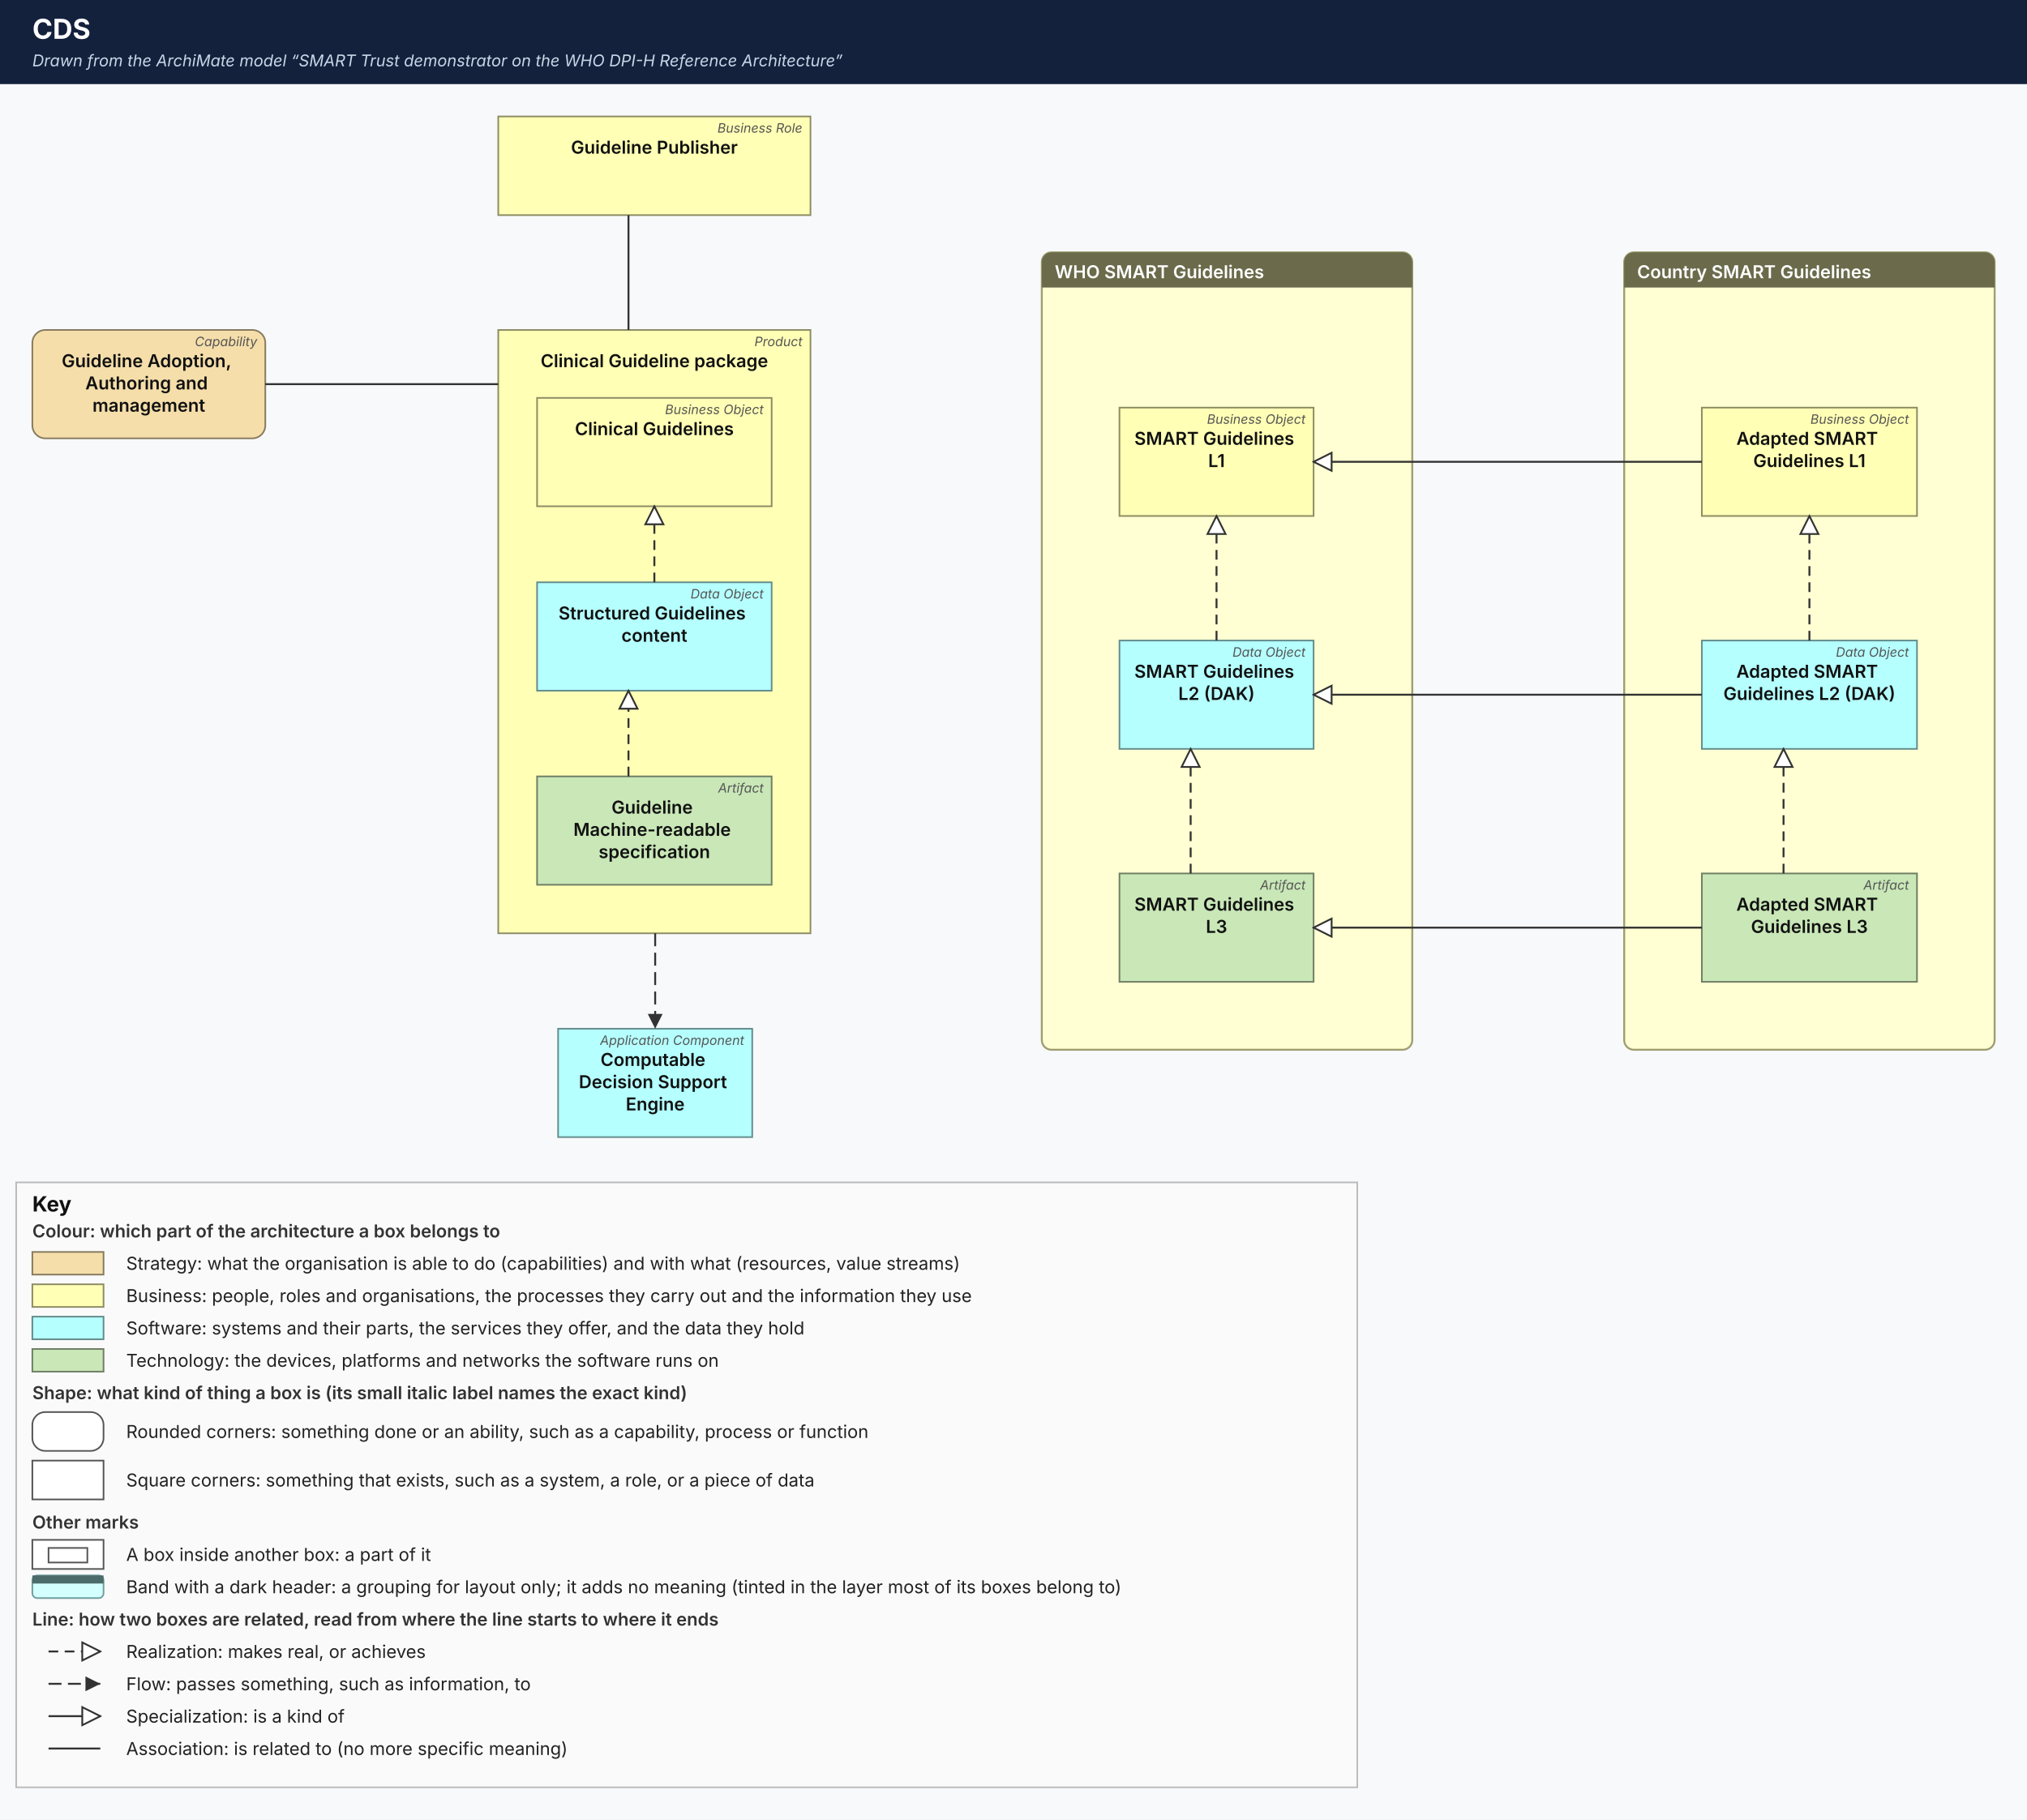
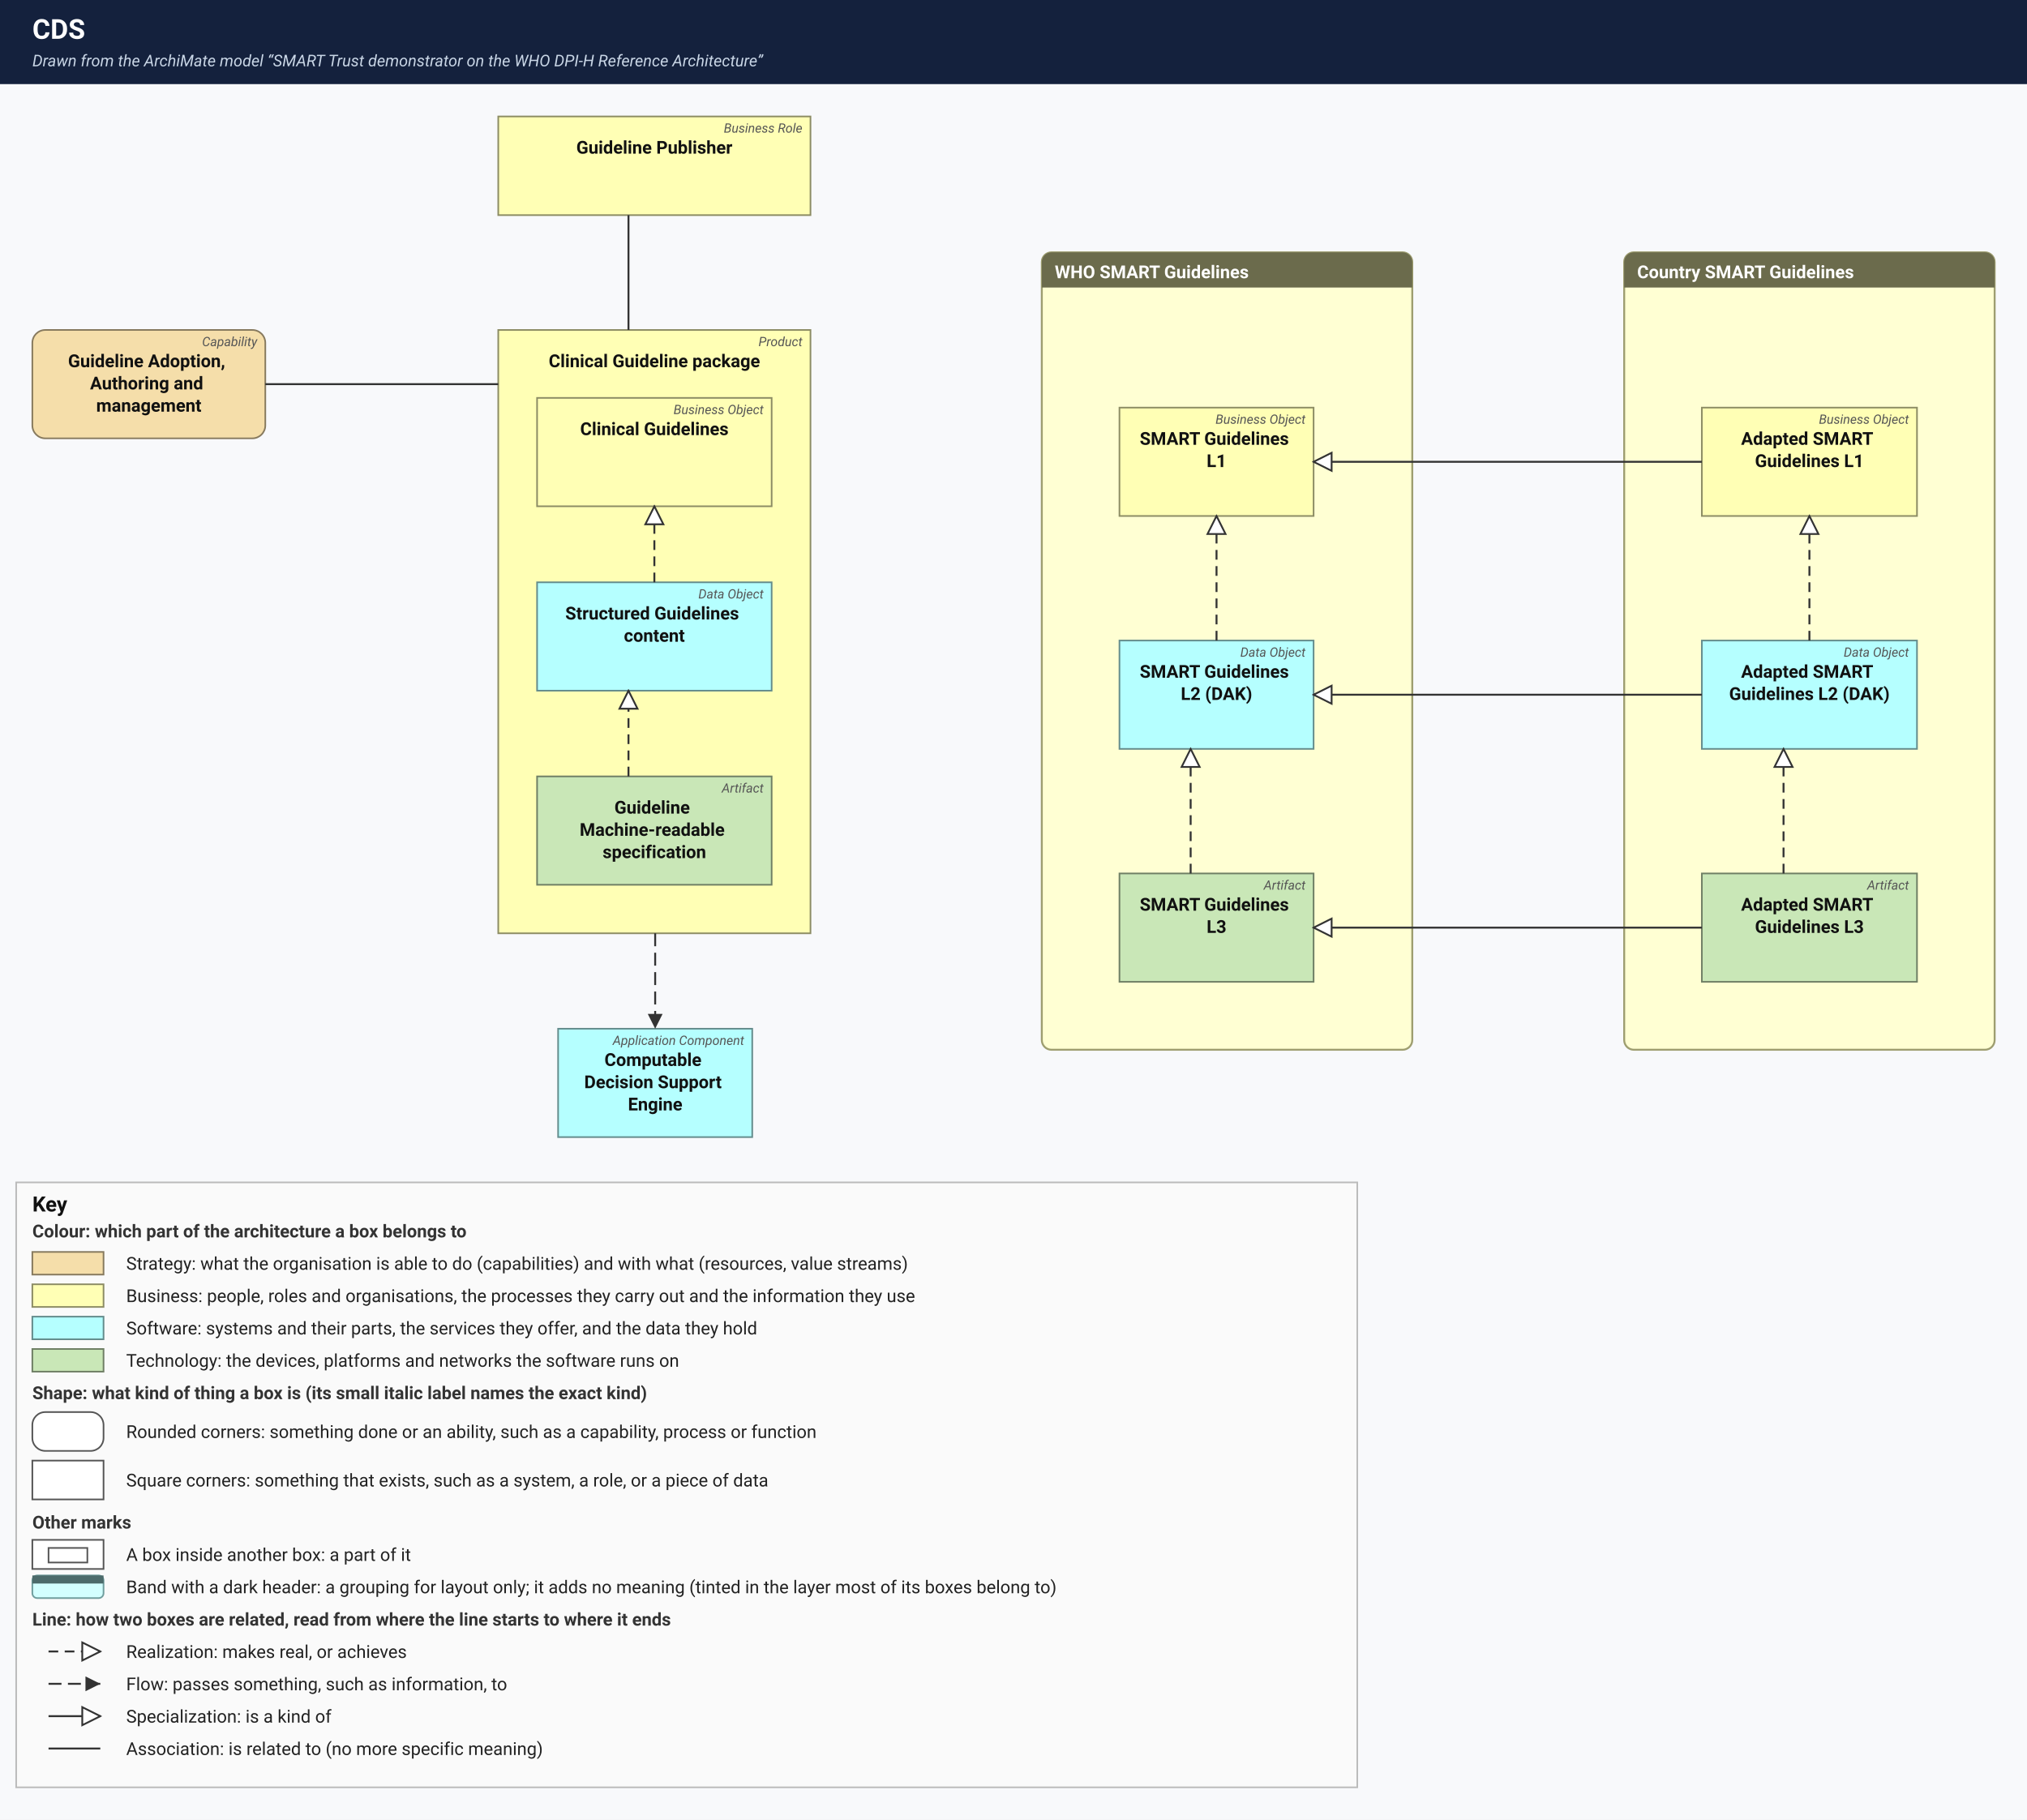
<svg xmlns="http://www.w3.org/2000/svg" viewBox="184 12 1253 1125" width="1253" height="1125" role="img" aria-labelledby="av-title">
  <style>
- .av-name{font:600 11px Inter, "Segoe UI", system-ui, -apple-system, Helvetica, Arial, sans-serif;fill:#111}
- .av-type{font:italic 8px Inter, "Segoe UI", system-ui, -apple-system, Helvetica, Arial, sans-serif;fill:#555}
- .av-group{font:600 11px Inter, "Segoe UI", system-ui, -apple-system, Helvetica, Arial, sans-serif;fill:#333}
- .av-note{font:10px Inter, "Segoe UI", system-ui, -apple-system, Helvetica, Arial, sans-serif;fill:#222}
- .av-key{font:11px Inter, "Segoe UI", system-ui, -apple-system, Helvetica, Arial, sans-serif;fill:#222}
- .av-keyh{font:600 11px Inter, "Segoe UI", system-ui, -apple-system, Helvetica, Arial, sans-serif;fill:#333}
- .av-keyt{font:700 13px Inter, "Segoe UI", system-ui, -apple-system, Helvetica, Arial, sans-serif;fill:#111}
- .av-rel{font:9px Inter, "Segoe UI", system-ui, -apple-system, Helvetica, Arial, sans-serif;fill:#333;paint-order:stroke;stroke:#fff;stroke-width:3px}
+ .av-name{font:600 11px system-ui, -apple-system, "Segoe UI", Roboto, "Helvetica Neue", Arial, "Noto Sans", sans-serif;fill:#111}
+ .av-type{font:italic 8px system-ui, -apple-system, "Segoe UI", Roboto, "Helvetica Neue", Arial, "Noto Sans", sans-serif;fill:#555}
+ .av-group{font:600 11px system-ui, -apple-system, "Segoe UI", Roboto, "Helvetica Neue", Arial, "Noto Sans", sans-serif;fill:#333}
+ .av-note{font:10px system-ui, -apple-system, "Segoe UI", Roboto, "Helvetica Neue", Arial, "Noto Sans", sans-serif;fill:#222}
+ .av-key{font:11px system-ui, -apple-system, "Segoe UI", Roboto, "Helvetica Neue", Arial, "Noto Sans", sans-serif;fill:#222}
+ .av-keyh{font:600 11px system-ui, -apple-system, "Segoe UI", Roboto, "Helvetica Neue", Arial, "Noto Sans", sans-serif;fill:#333}
+ .av-keyt{font:700 13px system-ui, -apple-system, "Segoe UI", Roboto, "Helvetica Neue", Arial, "Noto Sans", sans-serif;fill:#111}
+ .av-rel{font:9px system-ui, -apple-system, "Segoe UI", Roboto, "Helvetica Neue", Arial, "Noto Sans", sans-serif;fill:#333;paint-order:stroke;stroke:#fff;stroke-width:3px}
a:hover rect,a:hover polygon,a:focus rect,a:focus polygon{stroke:#06c;stroke-width:2.5}
</style>
  <defs>
    <marker id="arrow-open" viewBox="0 0 12 12" refX="11" refY="6" markerWidth="11" markerHeight="11" orient="auto-start-reverse" markerUnits="userSpaceOnUse">
      <path d="M1 1 L11 6 L1 11" fill="none" stroke="#333" stroke-width="1.3" />
    </marker>
    <marker id="arrow-filled" viewBox="0 0 12 12" refX="11" refY="6" markerWidth="11" markerHeight="11" orient="auto-start-reverse" markerUnits="userSpaceOnUse">
      <path d="M1 1 L11 6 L1 11 Z" fill="#333" />
    </marker>
    <marker id="arrow-small" viewBox="0 0 10 10" refX="9" refY="5" markerWidth="8" markerHeight="8" orient="auto-start-reverse" markerUnits="userSpaceOnUse">
      <path d="M1 1 L9 5 L1 9" fill="none" stroke="#333" stroke-width="1.2" />
    </marker>
    <marker id="triangle-hollow" viewBox="0 0 14 14" refX="13" refY="7" markerWidth="13" markerHeight="13" orient="auto-start-reverse" markerUnits="userSpaceOnUse">
      <path d="M1 1 L13 7 L1 13 Z" fill="#fff" stroke="#333" stroke-width="1.2" />
    </marker>
    <marker id="diamond-filled" viewBox="0 0 16 10" refX="1" refY="5" markerWidth="16" markerHeight="10" orient="auto-start-reverse" markerUnits="userSpaceOnUse">
      <path d="M1 5 L8 1 L15 5 L8 9 Z" fill="#333" />
    </marker>
    <marker id="diamond-hollow" viewBox="0 0 16 10" refX="1" refY="5" markerWidth="16" markerHeight="10" orient="auto-start-reverse" markerUnits="userSpaceOnUse">
      <path d="M1 5 L8 1 L15 5 L8 9 Z" fill="#fff" stroke="#333" stroke-width="1.2" />
    </marker>
    <marker id="dot" viewBox="0 0 8 8" refX="4" refY="4" markerWidth="7" markerHeight="7" orient="auto" markerUnits="userSpaceOnUse">
      <circle cx="4" cy="4" r="3.2" fill="#333" />
    </marker>
    <pattern id="missing" width="8" height="8" patternUnits="userSpaceOnUse" patternTransform="rotate(45)">
      <rect width="8" height="8" fill="#fff" />
      <line x1="0" y1="0" x2="0" y2="8" stroke="#d33" stroke-width="2" />
    </pattern>
  </defs>
  <rect x="184" y="12" width="1253" height="1125" fill="#f8f9fb" />
  <rect x="184" y="12" width="1253" height="52" fill="#14213d" />
-   <text x="204" y="36" style="font:700 17px Inter, &quot;Segoe UI&quot;, system-ui, -apple-system, Helvetica, Arial, sans-serif;fill:#fff">CDS</text>
-   <text x="204" y="53" style="font:italic 10px Inter, &quot;Segoe UI&quot;, system-ui, -apple-system, Helvetica, Arial, sans-serif;fill:#c9d6e6">Drawn from the ArchiMate model “SMART Trust demonstrator on the WHO DPI-H Reference Architecture”</text>
+   <text x="204" y="36" style="font:700 17px system-ui, -apple-system, &quot;Segoe UI&quot;, Roboto, &quot;Helvetica Neue&quot;, Arial, &quot;Noto Sans&quot;, sans-serif;fill:#fff">CDS</text>
+   <text x="204" y="53" style="font:italic 10px system-ui, -apple-system, &quot;Segoe UI&quot;, Roboto, &quot;Helvetica Neue&quot;, Arial, &quot;Noto Sans&quot;, sans-serif;fill:#c9d6e6">Drawn from the ArchiMate model “SMART Trust demonstrator on the WHO DPI-H Reference Architecture”</text>
  <g class="av-g">
    <rect x="828" y="168" width="229" height="493" rx="6" fill="#ffffd3" stroke="#9e9e70" stroke-width="1.2" />
    <path d="M828 174 a6 6 0 0 1 6 -6 h217 a6 6 0 0 1 6 6 v15.75 h-229 z" fill="#6b6b4c" />
    <text class="av-group" x="836" y="184" style="fill:#fff">WHO SMART Guidelines</text>
  </g>
  <a href="../../../en/smart-trust-demo/archimate/0.1.0/element/smart-guidelines-l1/" target="_top">
    <rect x="876" y="264" width="120" height="67" fill="#ffffb5" stroke="#8c8c64" stroke-width="1" />
    <text class="av-type" x="991" y="274" text-anchor="end">Business Object</text>
    <text class="av-name" x="936" y="287" text-anchor="middle">
      <tspan x="936" dy="0">SMART Guidelines</tspan>
      <tspan x="936" dy="13.75">L1</tspan>
    </text>
  </a>
  <a href="../../../en/smart-trust-demo/archimate/0.1.0/element/computable-decision-support-engine/" target="_top">
    <rect x="529" y="648" width="120" height="67" fill="#b5ffff" stroke="#648c8c" stroke-width="1" />
    <text class="av-type" x="644" y="658" text-anchor="end">Application Component</text>
    <text class="av-name" x="589" y="671" text-anchor="middle">
      <tspan x="589" dy="0">Computable</tspan>
      <tspan x="589" dy="13.75">Decision Support</tspan>
      <tspan x="589" dy="13.75">Engine</tspan>
    </text>
  </a>
  <a href="../../../en/smart-trust-demo/archimate/0.1.0/element/clinical-guideline-package/" target="_top">
    <rect x="492" y="216" width="193" height="373" fill="#ffffb5" stroke="#8c8c64" stroke-width="1" />
    <text class="av-type" x="680" y="226" text-anchor="end">Product</text>
    <text class="av-name" x="588.5" y="239" text-anchor="middle">
      <tspan x="588.5" dy="0">Clinical Guideline package</tspan>
    </text>
  </a>
  <a href="../../../en/smart-trust-demo/archimate/0.1.0/element/clinical-guidelines/" target="_top">
    <rect x="516" y="258" width="145" height="67" fill="#ffffb5" stroke="#8c8c64" stroke-width="1" />
    <text class="av-type" x="656" y="268" text-anchor="end">Business Object</text>
    <text class="av-name" x="588.5" y="281" text-anchor="middle">
      <tspan x="588.5" dy="0">Clinical Guidelines</tspan>
    </text>
  </a>
  <a href="../../../en/smart-trust-demo/archimate/0.1.0/element/structured-guidelines-content/" target="_top">
    <rect x="516" y="372" width="145" height="67" fill="#b5ffff" stroke="#648c8c" stroke-width="1" />
    <text class="av-type" x="656" y="382" text-anchor="end">Data Object</text>
    <text class="av-name" x="588.5" y="395" text-anchor="middle">
      <tspan x="588.5" dy="0">Structured Guidelines</tspan>
      <tspan x="588.5" dy="13.75">content</tspan>
    </text>
  </a>
  <a href="../../../en/smart-trust-demo/archimate/0.1.0/element/guideline-machine-readable-specification/" target="_top">
    <rect x="516" y="492" width="145" height="67" fill="#c9e7b7" stroke="#6f7f65" stroke-width="1" />
    <text class="av-type" x="656" y="502" text-anchor="end">Artifact</text>
    <text class="av-name" x="588.5" y="515" text-anchor="middle">
      <tspan x="588.5" dy="0">Guideline</tspan>
      <tspan x="588.5" dy="13.75">Machine-readable</tspan>
      <tspan x="588.5" dy="13.75">specification</tspan>
    </text>
  </a>
  <a href="../../../en/smart-trust-demo/archimate/0.1.0/element/guideline-adoption-authoring-and-management/" target="_top">
    <rect x="204" y="216" width="144" height="67" rx="8" fill="#f5deaa" stroke="#877a5e" stroke-width="1" />
    <text class="av-type" x="343" y="226" text-anchor="end">Capability</text>
    <text class="av-name" x="276" y="239" text-anchor="middle">
      <tspan x="276" dy="0">Guideline Adoption,</tspan>
      <tspan x="276" dy="13.75">Authoring and</tspan>
      <tspan x="276" dy="13.75">management</tspan>
    </text>
  </a>
  <a href="../../../en/smart-trust-demo/archimate/0.1.0/element/guideline-publisher/" target="_top">
    <rect x="492" y="84" width="193" height="61" fill="#ffffb5" stroke="#8c8c64" stroke-width="1" />
    <text class="av-type" x="680" y="94" text-anchor="end">Business Role</text>
    <text class="av-name" x="588.5" y="107" text-anchor="middle">
      <tspan x="588.5" dy="0">Guideline Publisher</tspan>
    </text>
  </a>
  <a href="../../../en/smart-trust-demo/archimate/0.1.0/element/smart-guidelines-l2-dak/" target="_top">
    <rect x="876" y="408" width="120" height="67" fill="#b5ffff" stroke="#648c8c" stroke-width="1" />
    <text class="av-type" x="991" y="418" text-anchor="end">Data Object</text>
    <text class="av-name" x="936" y="431" text-anchor="middle">
      <tspan x="936" dy="0">SMART Guidelines</tspan>
      <tspan x="936" dy="13.75">L2 (DAK)</tspan>
    </text>
  </a>
  <a href="../../../en/smart-trust-demo/archimate/0.1.0/element/smart-guidelines-l3/" target="_top">
    <rect x="876" y="552" width="120" height="67" fill="#c9e7b7" stroke="#6f7f65" stroke-width="1" />
    <text class="av-type" x="991" y="562" text-anchor="end">Artifact</text>
    <text class="av-name" x="936" y="575" text-anchor="middle">
      <tspan x="936" dy="0">SMART Guidelines</tspan>
      <tspan x="936" dy="13.75">L3</tspan>
    </text>
  </a>
  <g class="av-g">
    <rect x="1188" y="168" width="229" height="493" rx="6" fill="#ffffd3" stroke="#9e9e70" stroke-width="1.2" />
    <path d="M1188 174 a6 6 0 0 1 6 -6 h217 a6 6 0 0 1 6 6 v15.75 h-229 z" fill="#6b6b4c" />
    <text class="av-group" x="1196" y="184" style="fill:#fff">Country SMART Guidelines</text>
  </g>
  <a href="../../../en/smart-trust-demo/archimate/0.1.0/element/adapted-smart-guidelines-l1/" target="_top">
    <rect x="1236" y="264" width="133" height="67" fill="#ffffb5" stroke="#8c8c64" stroke-width="1" />
    <text class="av-type" x="1364" y="274" text-anchor="end">Business Object</text>
    <text class="av-name" x="1302.5" y="287" text-anchor="middle">
      <tspan x="1302.5" dy="0">Adapted SMART</tspan>
      <tspan x="1302.5" dy="13.75">Guidelines L1</tspan>
    </text>
  </a>
  <a href="../../../en/smart-trust-demo/archimate/0.1.0/element/adapted-smart-guidelines-l2-dak/" target="_top">
    <rect x="1236" y="408" width="133" height="67" fill="#b5ffff" stroke="#648c8c" stroke-width="1" />
    <text class="av-type" x="1364" y="418" text-anchor="end">Data Object</text>
    <text class="av-name" x="1302.5" y="431" text-anchor="middle">
      <tspan x="1302.5" dy="0">Adapted SMART</tspan>
      <tspan x="1302.5" dy="13.75">Guidelines L2 (DAK)</tspan>
    </text>
  </a>
  <a href="../../../en/smart-trust-demo/archimate/0.1.0/element/adapted-smart-guidelines-l3/" target="_top">
    <rect x="1236" y="552" width="133" height="67" fill="#c9e7b7" stroke="#6f7f65" stroke-width="1" />
    <text class="av-type" x="1364" y="562" text-anchor="end">Artifact</text>
    <text class="av-name" x="1302.5" y="575" text-anchor="middle">
      <tspan x="1302.5" dy="0">Adapted SMART</tspan>
      <tspan x="1302.5" dy="13.75">Guidelines L3</tspan>
    </text>
  </a>
  <a href="../../../en/smart-trust-demo/archimate/0.1.0/relationship/id-faf6be2646934a6ca29255888b25aeda/" target="_top">
    <path d="M589 589 L589 648" fill="none" stroke="#333" stroke-width="1.2" stroke-dasharray="8 4" marker-end="url(#arrow-filled)" />
    <path d="M589 589 L589 648" fill="none" stroke="transparent" stroke-width="8" />
  </a>
  <a href="../../../en/smart-trust-demo/archimate/0.1.0/relationship/id-eeafda0ff1ac45848ec0a6b9038eafca/" target="_top">
    <path d="M572.5 216 L572.5 145" fill="none" stroke="#333" stroke-width="1.2" />
    <path d="M572.5 216 L572.5 145" fill="none" stroke="transparent" stroke-width="8" />
  </a>
  <a href="../../../en/smart-trust-demo/archimate/0.1.0/relationship/id-f33f460c46cf4a7d9178dd6911c9718e/" target="_top">
    <path d="M588.5 372 L588.5 325" fill="none" stroke="#333" stroke-width="1.2" stroke-dasharray="6 4" marker-end="url(#triangle-hollow)" />
    <path d="M588.5 372 L588.5 325" fill="none" stroke="transparent" stroke-width="8" />
  </a>
  <a href="../../../en/smart-trust-demo/archimate/0.1.0/relationship/id-9459ddc5de79483e9dad1269c56170fa/" target="_top">
    <path d="M572.5 492 L572.5 439" fill="none" stroke="#333" stroke-width="1.2" stroke-dasharray="6 4" marker-end="url(#triangle-hollow)" />
    <path d="M572.5 492 L572.5 439" fill="none" stroke="transparent" stroke-width="8" />
  </a>
  <a href="../../../en/smart-trust-demo/archimate/0.1.0/relationship/id-61e3d3af4b7847899df1659b04bb2a46/" target="_top">
    <path d="M348 249.5 L492 249.5" fill="none" stroke="#333" stroke-width="1.2" />
    <path d="M348 249.5 L492 249.5" fill="none" stroke="transparent" stroke-width="8" />
  </a>
  <a href="../../../en/smart-trust-demo/archimate/0.1.0/relationship/id-6aba5c08f6c44aea87ca1579ebf4b583/" target="_top">
    <path d="M936 408 L936 331" fill="none" stroke="#333" stroke-width="1.2" stroke-dasharray="6 4" marker-end="url(#triangle-hollow)" />
    <path d="M936 408 L936 331" fill="none" stroke="transparent" stroke-width="8" />
  </a>
  <a href="../../../en/smart-trust-demo/archimate/0.1.0/relationship/id-f4332c64c82c4200a2ebaa9ff810b8b4/" target="_top">
    <path d="M920 552 L920 475" fill="none" stroke="#333" stroke-width="1.2" stroke-dasharray="6 4" marker-end="url(#triangle-hollow)" />
    <path d="M920 552 L920 475" fill="none" stroke="transparent" stroke-width="8" />
  </a>
  <a href="../../../en/smart-trust-demo/archimate/0.1.0/relationship/id-596dbb8e031e44c0b54c2c31b7362c89/" target="_top">
    <path d="M1236 297.5 L996 297.5" fill="none" stroke="#333" stroke-width="1.2" marker-end="url(#triangle-hollow)" />
    <path d="M1236 297.5 L996 297.5" fill="none" stroke="transparent" stroke-width="8" />
  </a>
  <a href="../../../en/smart-trust-demo/archimate/0.1.0/relationship/id-d424f9d56d814a21babf5a1cd4aa0bff/" target="_top">
    <path d="M1302.5 408 L1302.5 331" fill="none" stroke="#333" stroke-width="1.2" stroke-dasharray="6 4" marker-end="url(#triangle-hollow)" />
    <path d="M1302.5 408 L1302.5 331" fill="none" stroke="transparent" stroke-width="8" />
  </a>
  <a href="../../../en/smart-trust-demo/archimate/0.1.0/relationship/id-71ca461498b6470bb95e05415a52a498/" target="_top">
    <path d="M1236 441.5 L996 441.5" fill="none" stroke="#333" stroke-width="1.2" marker-end="url(#triangle-hollow)" />
    <path d="M1236 441.5 L996 441.5" fill="none" stroke="transparent" stroke-width="8" />
  </a>
  <a href="../../../en/smart-trust-demo/archimate/0.1.0/relationship/id-91f66d06d1834b81bc4ae4f386715a5f/" target="_top">
    <path d="M1286.5 552 L1286.5 475" fill="none" stroke="#333" stroke-width="1.2" stroke-dasharray="6 4" marker-end="url(#triangle-hollow)" />
    <path d="M1286.5 552 L1286.5 475" fill="none" stroke="transparent" stroke-width="8" />
  </a>
  <a href="../../../en/smart-trust-demo/archimate/0.1.0/relationship/id-c38650e76b3444a39b301987a2507ccd/" target="_top">
    <path d="M1236 585.5 L996 585.5" fill="none" stroke="#333" stroke-width="1.2" marker-end="url(#triangle-hollow)" />
    <path d="M1236 585.5 L996 585.5" fill="none" stroke="transparent" stroke-width="8" />
  </a>
  <g class="av-legend">
    <rect x="194" y="743" width="829" height="374" fill="#fafafa" stroke="#bbb" />
    <text class="av-keyt" x="204" y="761">Key</text>
    <text class="av-keyh" x="204" y="777">Colour: which part of the architecture a box belongs to</text>
    <rect x="204" y="786" width="44" height="14" fill="#f5deaa" stroke="#877a5e" />
    <text class="av-key" x="262" y="797">Strategy: what the organisation is able to do (capabilities) and with what (resources, value streams)</text>
    <rect x="204" y="806" width="44" height="14" fill="#ffffb5" stroke="#8c8c64" />
    <text class="av-key" x="262" y="817">Business: people, roles and organisations, the processes they carry out and the information they use</text>
    <rect x="204" y="826" width="44" height="14" fill="#b5ffff" stroke="#648c8c" />
    <text class="av-key" x="262" y="837">Software: systems and their parts, the services they offer, and the data they hold</text>
    <rect x="204" y="846" width="44" height="14" fill="#c9e7b7" stroke="#6f7f65" />
    <text class="av-key" x="262" y="857">Technology: the devices, platforms and networks the software runs on</text>
    <text class="av-keyh" x="204" y="877">Shape: what kind of thing a box is (its small italic label names the exact kind)</text>
    <rect x="204" y="885" width="44" height="24" rx="8" fill="#fff" stroke="#555" />
    <text class="av-key" x="262" y="901">Rounded corners: something done or an ability, such as a capability, process or function</text>
    <rect x="204" y="915" width="44" height="24" fill="#fff" stroke="#555" />
    <text class="av-key" x="262" y="931">Square corners: something that exists, such as a system, a role, or a piece of data</text>
    <text class="av-keyh" x="204" y="957">Other marks</text>
    <rect x="204" y="964" width="44" height="18" fill="#fff" stroke="#555" />
    <rect x="214" y="969" width="24" height="9" fill="#fff" stroke="#555" />
    <text class="av-key" x="262" y="977">A box inside another box: a part of it</text>
    <rect x="204" y="986" width="44" height="14" rx="3" fill="#d3ffff" stroke="#709e9e" />
    <rect x="204" y="986" width="44" height="5" fill="#4c6b6b" />
    <text class="av-key" x="262" y="997">Band with a dark header: a grouping for layout only; it adds no meaning (tinted in the layer most of its boxes belong to)</text>
    <text class="av-keyh" x="204" y="1017">Line: how two boxes are related, read from where the line starts to where it ends</text>
    <path d="M214 1033 L246 1033" fill="none" stroke="#333" stroke-width="1.2" stroke-dasharray="6 4" marker-end="url(#triangle-hollow)" />
    <text class="av-key" x="262" y="1037">Realization: makes real, or achieves</text>
    <path d="M214 1053 L246 1053" fill="none" stroke="#333" stroke-width="1.2" stroke-dasharray="8 4" marker-end="url(#arrow-filled)" />
    <text class="av-key" x="262" y="1057">Flow: passes something, such as information, to</text>
    <path d="M214 1073 L246 1073" fill="none" stroke="#333" stroke-width="1.2" marker-end="url(#triangle-hollow)" />
    <text class="av-key" x="262" y="1077">Specialization: is a kind of</text>
    <path d="M214 1093 L246 1093" fill="none" stroke="#333" stroke-width="1.2" />
    <text class="av-key" x="262" y="1097">Association: is related to (no more specific meaning)</text>
  </g>
</svg>
